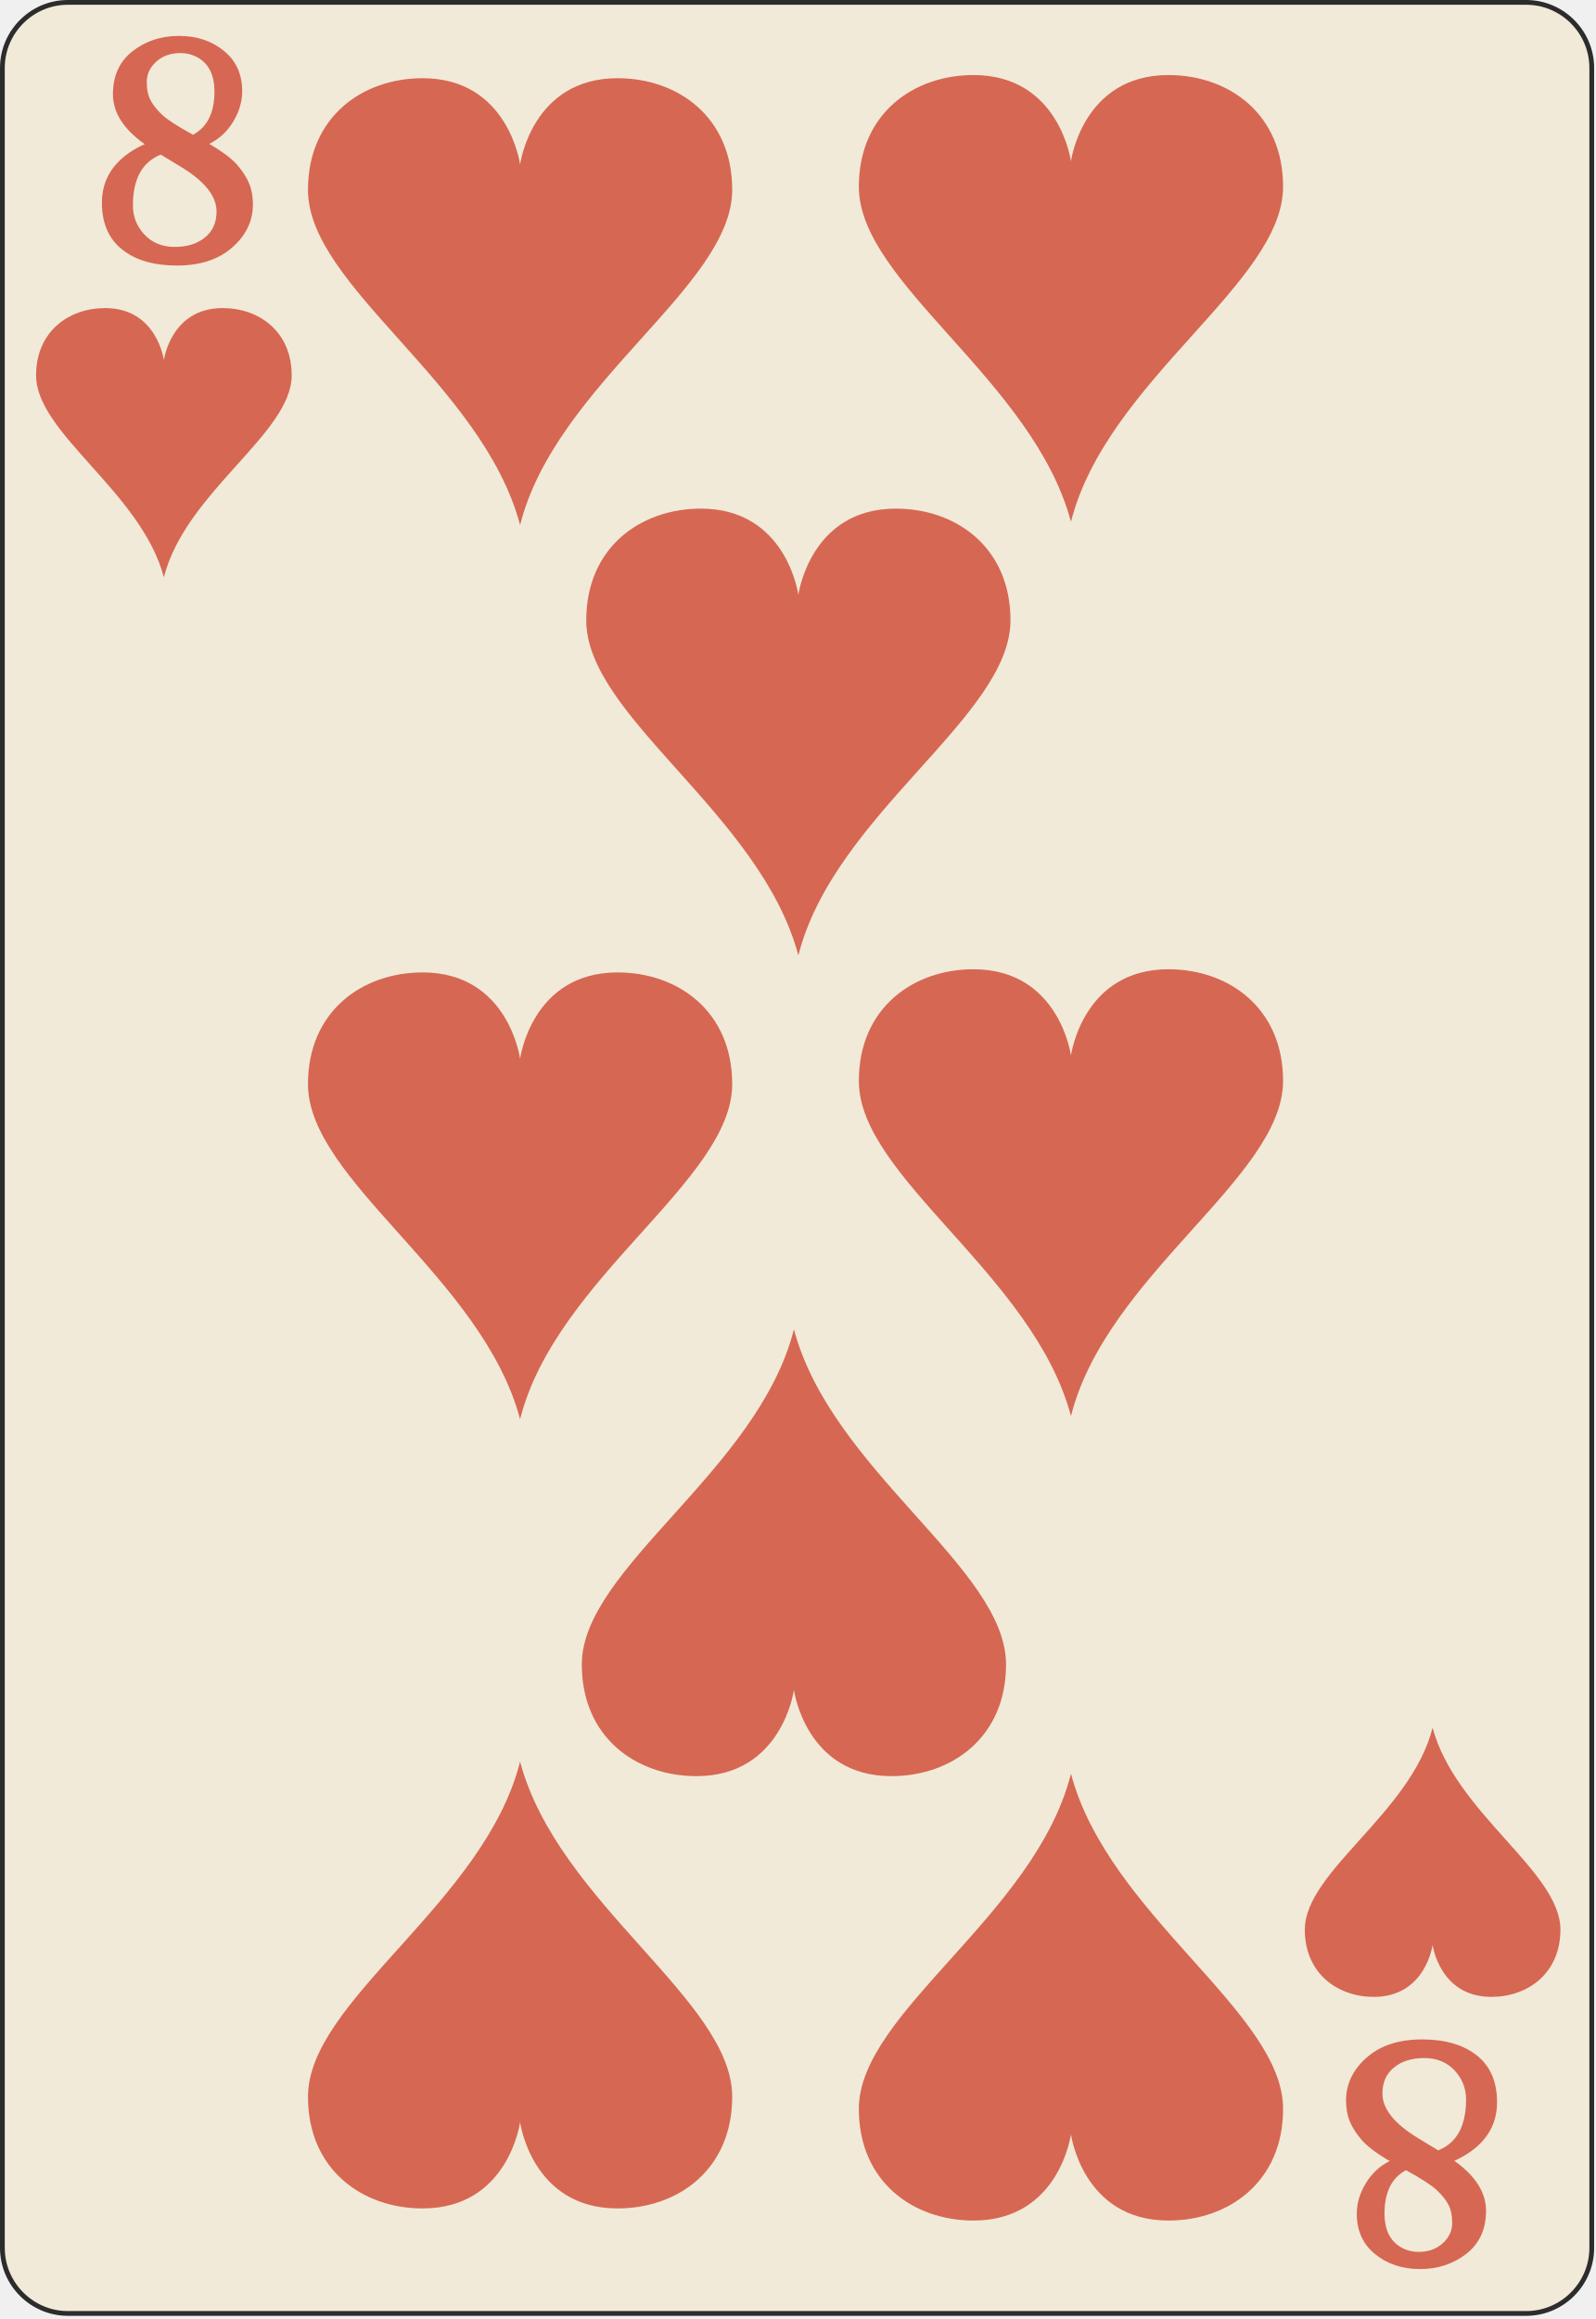
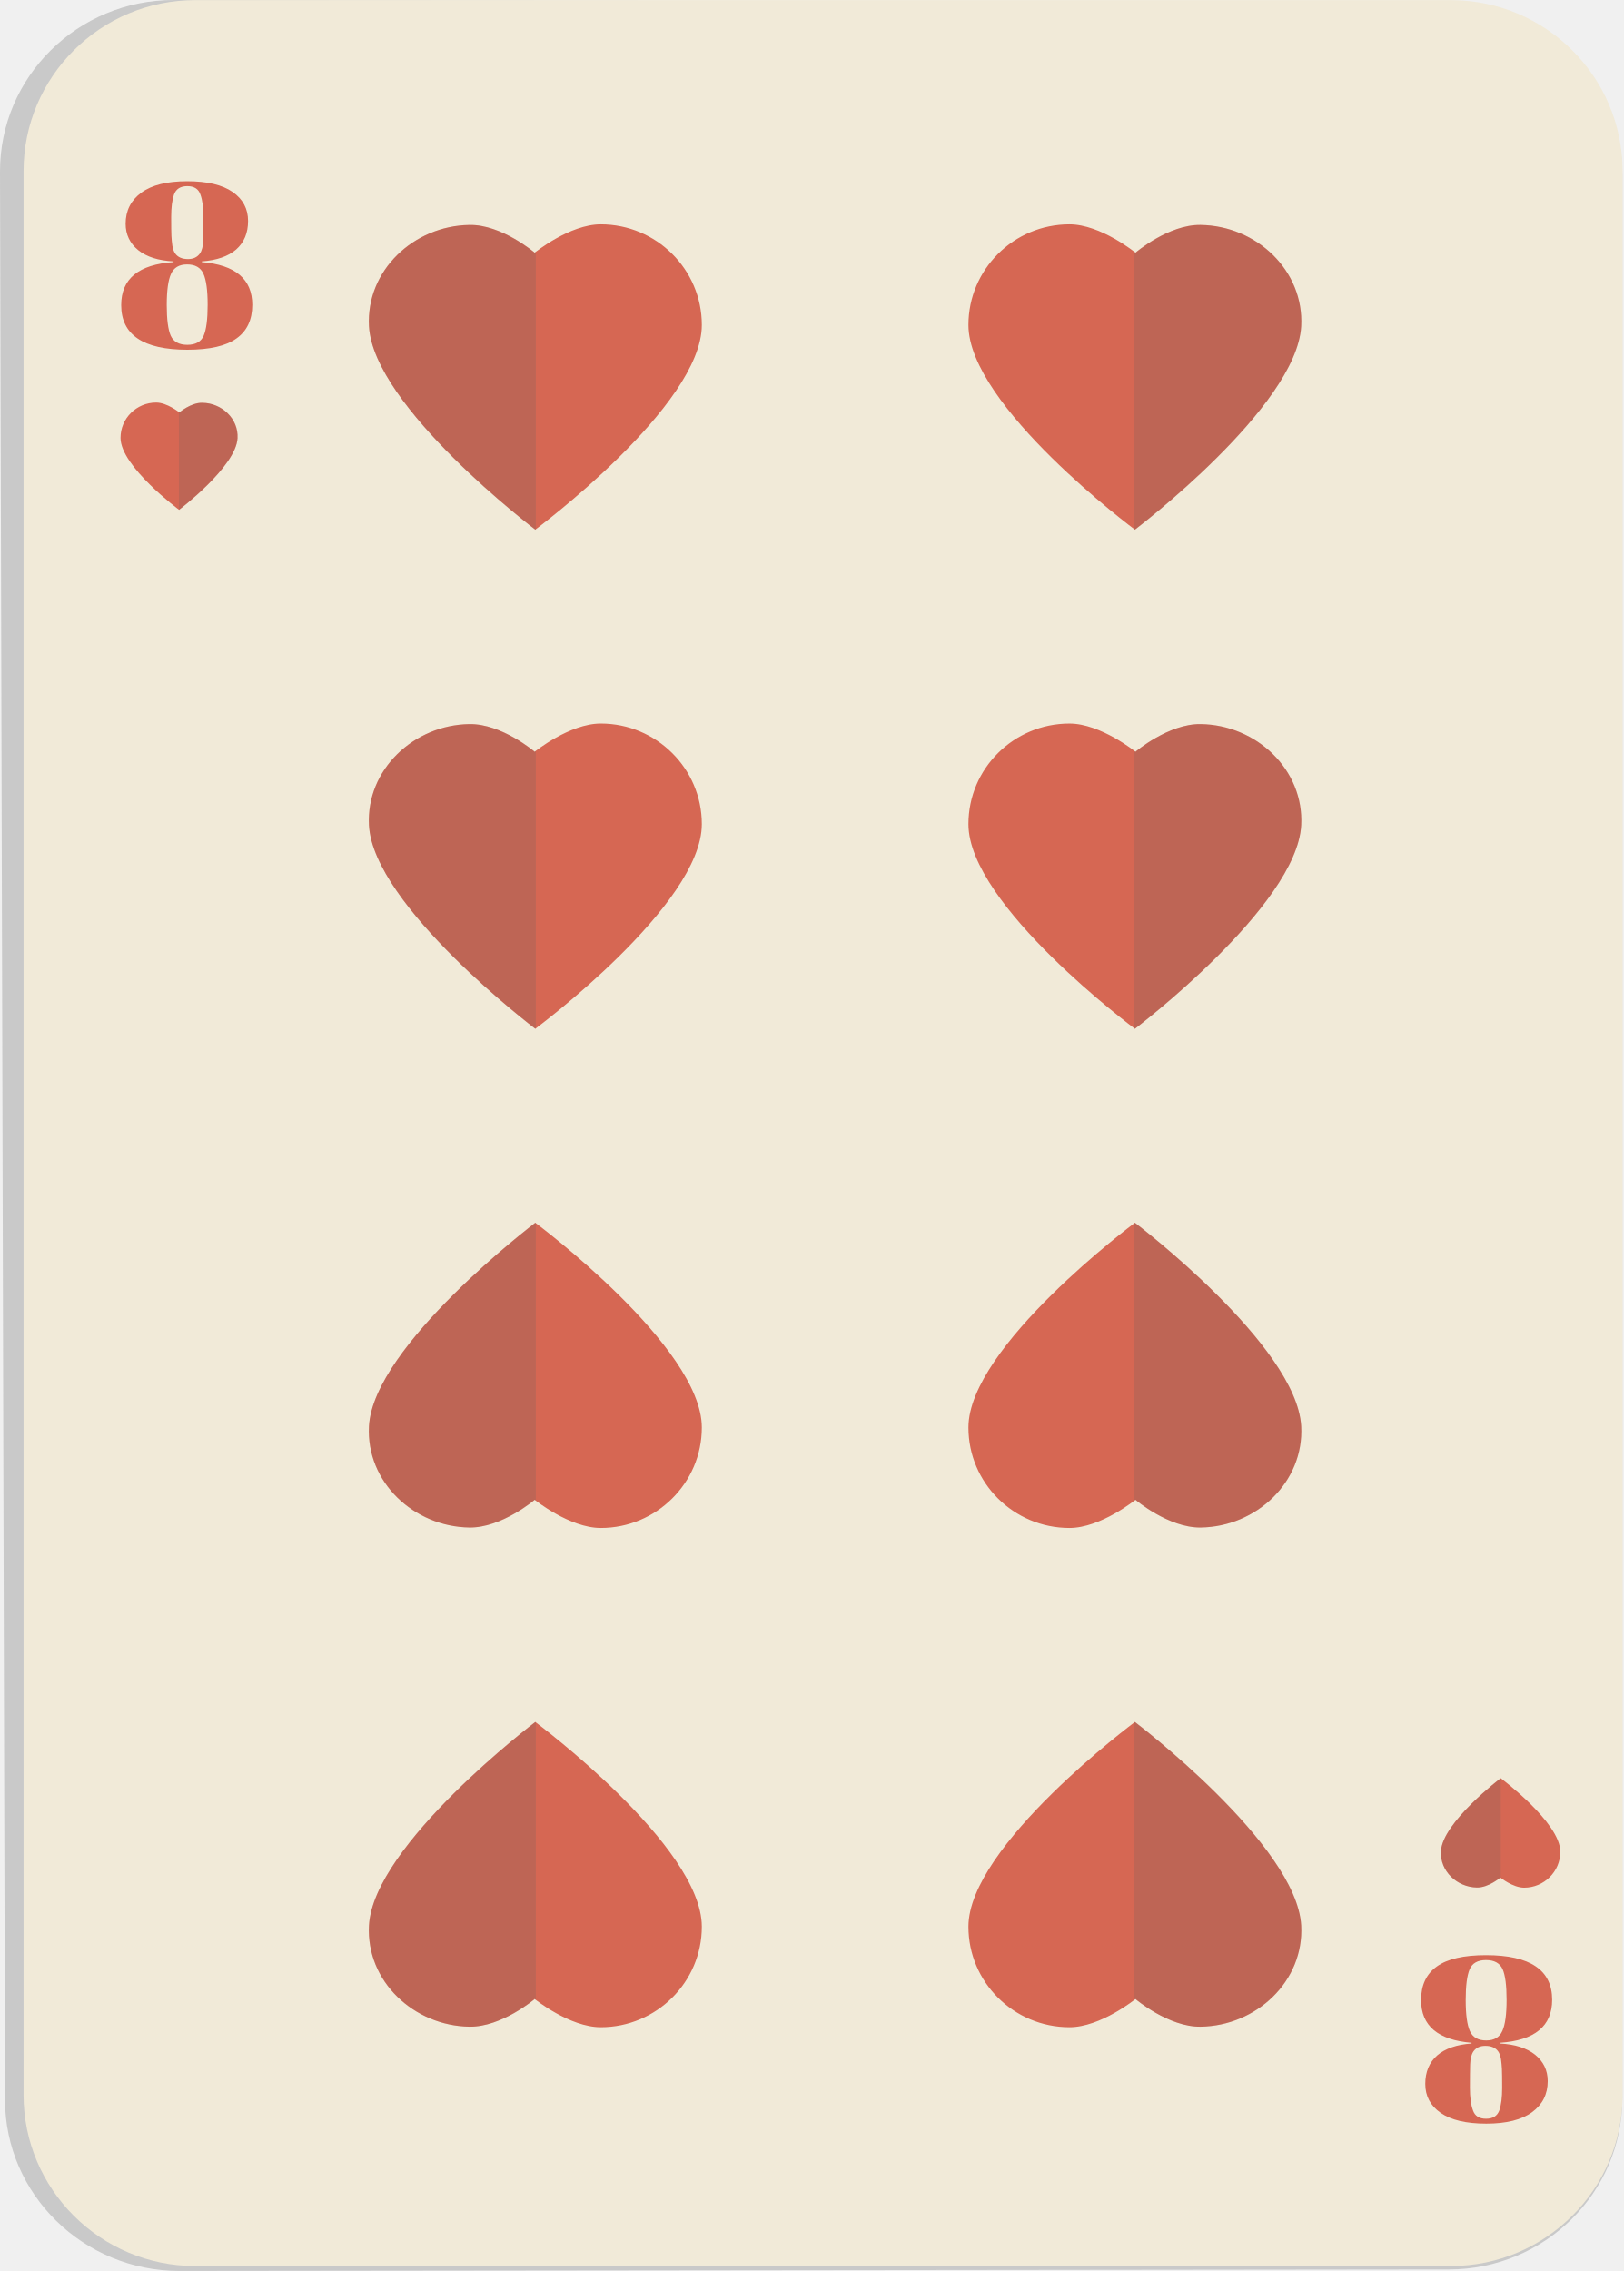
- <svg xmlns="http://www.w3.org/2000/svg" width="223" height="324" viewBox="0 0 223 324" fill="none">
-   <g clip-path="url(#clip0_2009_1362)">
-     <path d="M222.449 314.064C222.449 319.1 218.333 323.223 213.287 323.223H9.481C4.448 323.223 0.333 319.1 0.333 314.064V9.493C0.333 4.457 4.448 0.333 9.481 0.333H213.287C218.333 0.333 222.449 4.457 222.449 9.493V314.064Z" fill="#F1EAD8" stroke="#2C2C2C" stroke-width="0.667" />
-     <path d="M20.221 20.143C17.263 18.046 15.784 15.719 15.784 13.164C15.784 10.594 16.693 8.594 18.513 7.164C20.346 5.733 22.506 5.018 24.992 5.018C27.492 5.018 29.589 5.712 31.284 7.101C32.992 8.476 33.846 10.365 33.846 12.768C33.846 14.212 33.422 15.629 32.575 17.018C31.742 18.393 30.631 19.421 29.242 20.101C31.159 21.226 32.485 22.233 33.221 23.122C33.971 24.011 34.513 24.872 34.846 25.705C35.179 26.525 35.346 27.476 35.346 28.559C35.346 30.879 34.381 32.886 32.45 34.58C30.534 36.261 27.957 37.101 24.721 37.101C21.499 37.101 18.943 36.351 17.054 34.851C15.179 33.351 14.242 31.177 14.242 28.33C14.242 25.483 15.471 23.184 17.929 21.434C18.652 20.921 19.416 20.49 20.221 20.143ZM26.971 18.83C28.971 17.761 29.971 15.747 29.971 12.789C29.971 10.289 29.041 8.629 27.179 7.809C26.582 7.545 25.936 7.414 25.242 7.414C23.853 7.414 22.714 7.816 21.825 8.622C20.95 9.427 20.513 10.365 20.513 11.434C20.513 12.504 20.693 13.372 21.054 14.039C21.416 14.705 21.957 15.379 22.679 16.059C23.416 16.74 24.846 17.663 26.971 18.83ZM22.471 21.601C19.874 22.629 18.575 24.997 18.575 28.705C18.575 30.261 19.11 31.615 20.179 32.768C21.263 33.92 22.672 34.497 24.409 34.497C26.159 34.497 27.568 34.059 28.638 33.184C29.721 32.309 30.263 31.094 30.263 29.538C30.263 27.4 28.603 25.323 25.284 23.309C24.353 22.754 23.416 22.184 22.471 21.601Z" fill="#D66753" />
-     <path d="M31.11 43.043C23.87 43.043 22.903 50.308 22.903 50.308C22.903 50.308 21.937 43.043 14.697 43.043C9.629 43.043 5.044 46.3 5.044 52.445C5.044 60.564 19.731 68.729 22.903 80.651C25.922 68.739 40.763 60.564 40.763 52.445C40.763 46.3 36.177 43.043 31.11 43.043Z" fill="#D66753" />
-     <path d="M203.236 301.895C206.194 303.992 207.674 306.319 207.674 308.874C207.674 311.444 206.764 313.444 204.944 314.874C203.111 316.305 200.951 317.02 198.465 317.02C195.965 317.02 193.868 316.326 192.174 314.937C190.465 313.562 189.611 311.673 189.611 309.27C189.611 307.826 190.035 306.409 190.882 305.02C191.715 303.645 192.826 302.617 194.215 301.937C192.299 300.812 190.972 299.805 190.236 298.916C189.486 298.027 188.944 297.166 188.611 296.333C188.278 295.513 188.111 294.562 188.111 293.479C188.111 291.159 189.076 289.152 191.007 287.458C192.924 285.777 195.5 284.937 198.736 284.937C201.958 284.937 204.514 285.687 206.403 287.187C208.278 288.687 209.215 290.86 209.215 293.708C209.215 296.555 207.986 298.854 205.528 300.604C204.805 301.117 204.042 301.548 203.236 301.895ZM196.486 303.208C194.486 304.277 193.486 306.291 193.486 309.249C193.486 311.749 194.417 313.409 196.278 314.229C196.875 314.492 197.521 314.624 198.215 314.624C199.604 314.624 200.743 314.222 201.632 313.416C202.507 312.61 202.944 311.673 202.944 310.604C202.944 309.534 202.764 308.666 202.403 307.999C202.042 307.333 201.5 306.659 200.778 305.979C200.042 305.298 198.611 304.374 196.486 303.208ZM200.986 300.437C203.583 299.409 204.882 297.041 204.882 293.333C204.882 291.777 204.347 290.423 203.278 289.27C202.194 288.117 200.785 287.541 199.049 287.541C197.299 287.541 195.889 287.979 194.819 288.854C193.736 289.729 193.194 290.944 193.194 292.499C193.194 294.638 194.854 296.715 198.174 298.729C199.104 299.284 200.042 299.854 200.986 300.437Z" fill="#D66753" />
-     <path d="M192.002 278.995C199.241 278.995 200.208 271.73 200.208 271.73C200.208 271.73 201.175 278.995 208.414 278.995C213.482 278.995 218.067 275.737 218.067 269.593C218.067 261.474 203.38 253.309 200.208 241.387C197.19 253.299 182.349 261.474 182.349 269.593C182.349 275.737 186.934 278.995 192.002 278.995Z" fill="#D66753" />
-     <path d="M86.304 10.928C74.287 10.928 72.683 22.985 72.683 22.985C72.683 22.985 71.078 10.928 59.062 10.928C50.651 10.928 43.04 16.334 43.04 26.533C43.04 40.009 67.418 53.561 72.683 73.349C77.692 53.577 102.326 40.009 102.326 26.533C102.326 16.334 94.715 10.928 86.304 10.928Z" fill="#D66753" />
-     <path d="M59.063 308.552C71.079 308.552 72.683 296.495 72.683 296.495C72.683 296.495 74.288 308.552 86.304 308.552C94.715 308.552 102.326 303.146 102.326 292.947C102.326 279.471 77.948 265.919 72.683 246.131C67.674 265.903 43.041 279.471 43.041 292.947C43.041 303.146 50.651 308.552 59.063 308.552Z" fill="#D66753" />
-     <path d="M86.304 135.862C74.287 135.862 72.683 147.92 72.683 147.92C72.683 147.92 71.078 135.862 59.062 135.862C50.651 135.862 43.04 141.268 43.04 151.467C43.04 164.944 67.418 178.495 72.683 198.283C77.692 178.512 102.326 164.944 102.326 151.467C102.326 141.268 94.715 135.862 86.304 135.862Z" fill="#D66753" />
-     <path d="M163.288 10.486C151.272 10.486 149.667 22.544 149.667 22.544C149.667 22.544 148.063 10.486 136.046 10.486C127.635 10.486 120.024 15.893 120.024 26.092C120.024 39.568 144.402 53.12 149.667 72.908C154.677 53.136 179.31 39.568 179.31 26.092C179.31 15.893 171.699 10.486 163.288 10.486Z" fill="#D66753" />
-     <path d="M136.046 310.244C148.062 310.244 149.667 298.187 149.667 298.187C149.667 298.187 151.271 310.244 163.288 310.244C171.699 310.244 179.31 304.838 179.31 294.639C179.31 281.163 154.932 267.611 149.667 247.823C144.657 267.595 120.024 281.163 120.024 294.639C120.024 304.838 127.635 310.244 136.046 310.244Z" fill="#D66753" />
-     <path d="M163.288 135.421C151.272 135.421 149.667 147.478 149.667 147.478C149.667 147.478 148.063 135.421 136.046 135.421C127.635 135.421 120.024 140.827 120.024 151.026C120.024 164.502 144.402 178.054 149.667 197.842C154.677 178.07 179.31 164.502 179.31 151.026C179.31 140.827 171.699 135.421 163.288 135.421Z" fill="#D66753" />
-     <path d="M125.192 71.063C113.176 71.063 111.571 83.121 111.571 83.121C111.571 83.121 109.967 71.063 97.951 71.063C89.54 71.063 81.929 76.469 81.929 86.668C81.929 100.144 106.307 113.696 111.571 133.484C116.581 113.712 141.214 100.144 141.214 86.668C141.214 76.469 133.603 71.063 125.192 71.063Z" fill="#D66753" />
-     <path d="M97.33 248.154C109.347 248.154 110.951 236.097 110.951 236.097C110.951 236.097 112.555 248.154 124.572 248.154C132.983 248.154 140.594 242.748 140.594 232.549C140.594 219.073 116.216 205.521 110.951 185.733C105.941 205.505 81.308 219.073 81.308 232.549C81.308 242.748 88.919 248.154 97.33 248.154Z" fill="#D66753" />
-   </g>
-   <defs>
-     <clipPath id="clip0_2009_1362">
-       <rect width="222.783" height="323.556" fill="white" />
-     </clipPath>
-   </defs>
+ <svg xmlns="http://www.w3.org/2000/svg" width="143" height="200" viewBox="0 0 143 200" fill="none">
+   <path d="M15.797 199.996C7.353 199.996 0.463 193.258 0.442 184.957L3.50717e-05 15.125C-0.018 6.768 6.857 -0.021 15.341 5.1119e-05L127.569 0.198C136.02 0.219 142.888 7.019 142.888 15.359V184.817C142.888 193.107 136.045 199.853 127.626 199.864L15.797 199.996Z" fill="#C9C9C9" />
+   <path d="M17.197 199.562C8.857 199.562 2.075 192.802 2.075 184.494V15.071C2.075 6.764 8.857 0.011 17.197 0.011H127.791C136.124 0.011 142.913 6.764 142.913 15.071V184.494C142.913 192.802 136.124 199.562 127.791 199.562H17.197Z" fill="#F1EAD8" />
+   <path d="M20.924 38.594C20.791 41.096 15.775 44.898 15.775 44.898C15.775 44.898 10.616 41.078 10.616 38.565C10.616 36.842 12.024 35.453 13.754 35.453C14.716 35.453 15.797 36.322 15.797 36.322C15.797 36.322 16.82 35.453 17.814 35.474C19.534 35.489 21.017 36.871 20.924 38.594Z" fill="#D66753" />
+   <path opacity="0.2" d="M17.81 35.474C16.816 35.452 15.792 36.321 15.792 36.321C15.792 36.321 15.774 36.307 15.753 36.3V44.884C15.767 44.891 15.767 44.898 15.767 44.898C15.767 44.898 20.783 41.096 20.916 38.594C21.016 36.87 19.533 35.488 17.81 35.474Z" fill="#616161" />
+   <path d="M126.914 163.035C127.05 160.483 132.177 156.598 132.177 156.598C132.177 156.598 137.43 160.504 137.43 163.078C137.43 164.823 136.001 166.241 134.241 166.241C133.251 166.241 132.148 165.351 132.148 165.351C132.148 165.351 131.107 166.241 130.095 166.227C128.325 166.205 126.824 164.78 126.914 163.035Z" fill="#D66753" />
+   <path opacity="0.2" d="M130.095 166.227C131.107 166.241 132.148 165.351 132.148 165.351C132.148 165.351 132.163 165.365 132.188 165.387V156.609C132.177 156.609 132.177 156.602 132.177 156.602C132.177 156.602 127.05 160.486 126.914 163.039C126.824 164.78 128.325 166.205 130.095 166.227Z" fill="#616161" />
+   <path d="M32.497 28.721C32.882 35.837 47.145 46.643 47.145 46.643C47.145 46.643 61.815 35.754 61.815 28.621C61.815 23.72 57.804 19.757 52.914 19.757C50.164 19.757 47.095 22.252 47.095 22.252C47.095 22.252 44.18 19.756 41.347 19.81C36.45 19.879 32.242 23.813 32.497 28.721Z" fill="#D66753" />
+   <path opacity="0.2" d="M41.351 19.818C44.184 19.76 47.099 22.259 47.099 22.259C47.099 22.259 47.131 22.223 47.199 22.169V46.614C47.171 46.643 47.153 46.65 47.153 46.65C47.153 46.65 32.885 35.844 32.505 28.728C32.243 23.813 36.45 19.879 41.351 19.818Z" fill="#616161" />
+   <path d="M114.608 28.721C114.224 35.837 99.96 46.643 99.96 46.643C99.96 46.643 85.298 35.754 85.298 28.621C85.298 23.72 89.297 19.757 94.198 19.757C96.948 19.757 100.01 22.252 100.01 22.252C100.01 22.252 102.929 19.756 105.758 19.81C110.659 19.879 114.866 23.813 114.608 28.721Z" fill="#D66753" />
+   <path opacity="0.2" d="M105.755 19.818C102.926 19.76 100.007 22.259 100.007 22.259C100.007 22.259 99.974 22.223 99.917 22.169V46.614C99.946 46.643 99.96 46.65 99.96 46.65C99.96 46.65 114.224 35.844 114.608 28.728C114.866 23.813 110.659 19.879 105.755 19.818Z" fill="#616161" />
+   <path d="M32.497 72.679C32.882 79.787 47.145 90.601 47.145 90.601C47.145 90.601 61.815 79.712 61.815 72.578C61.815 67.678 57.804 63.721 52.914 63.721C50.164 63.721 47.095 66.202 47.095 66.202C47.095 66.202 44.18 63.721 41.347 63.768C36.45 63.836 32.242 67.778 32.497 72.679Z" fill="#D66753" />
+   <path opacity="0.2" d="M41.351 63.775C44.184 63.725 47.099 66.21 47.099 66.21C47.099 66.21 47.131 66.188 47.199 66.131V90.569C47.171 90.597 47.153 90.605 47.153 90.605C47.153 90.605 32.885 79.791 32.505 72.683C32.243 67.778 36.45 63.836 41.351 63.775Z" fill="#616161" />
+   <path d="M114.608 72.679C114.224 79.788 99.96 90.601 99.96 90.601C99.96 90.601 85.298 79.712 85.298 72.579C85.298 67.678 89.297 63.722 94.198 63.722C96.948 63.722 100.01 66.202 100.01 66.202C100.01 66.202 102.929 63.722 105.758 63.768C110.659 63.837 114.866 67.778 114.608 72.679Z" fill="#D66753" />
+   <path opacity="0.2" d="M105.755 63.775C102.926 63.725 100.007 66.21 100.007 66.21C100.007 66.21 99.974 66.188 99.917 66.131V90.569C99.946 90.597 99.96 90.605 99.96 90.605C99.96 90.605 114.224 79.791 114.608 72.683C114.866 67.778 110.659 63.836 105.755 63.775Z" fill="#616161" />
+   <path d="M32.497 169.581C32.882 162.458 47.145 151.652 47.145 151.652C47.145 151.652 61.815 162.548 61.815 169.674C61.815 174.567 57.804 178.531 52.914 178.531C50.164 178.531 47.095 176.05 47.095 176.05C47.095 176.05 44.18 178.531 41.347 178.484C36.45 178.413 32.242 174.481 32.497 169.581Z" fill="#D66753" />
+   <path opacity="0.2" d="M41.351 178.477C44.184 178.527 47.099 176.043 47.099 176.043C47.099 176.043 47.131 176.071 47.199 176.118V151.68C47.171 151.651 47.153 151.644 47.153 151.644C47.153 151.644 32.885 162.45 32.505 169.573C32.243 174.481 36.45 178.412 41.351 178.477Z" fill="#616161" />
+   <path d="M114.608 169.581C114.224 162.458 99.96 151.652 99.96 151.652C99.96 151.652 85.298 162.548 85.298 169.674C85.298 174.567 89.297 178.531 94.198 178.531C96.948 178.531 100.01 176.05 100.01 176.05C100.01 176.05 102.929 178.531 105.758 178.484C110.659 178.413 114.866 174.481 114.608 169.581Z" fill="#D66753" />
+   <path opacity="0.2" d="M105.755 178.477C102.926 178.527 100.007 176.043 100.007 176.043C100.007 176.043 99.974 176.071 99.917 176.118V151.68C99.946 151.651 99.96 151.644 99.96 151.644C99.96 151.644 114.224 162.45 114.608 169.573C114.866 174.481 110.659 178.412 105.755 178.477Z" fill="#616161" />
+   <path d="M32.497 125.605C32.882 118.497 47.145 107.683 47.145 107.683C47.145 107.683 61.815 118.586 61.815 125.713C61.815 130.606 57.804 134.563 52.914 134.563C50.164 134.563 47.095 132.082 47.095 132.082C47.095 132.082 44.18 134.562 41.347 134.523C36.45 134.455 32.242 130.516 32.497 125.605Z" fill="#D66753" />
+   <path opacity="0.2" d="M41.351 134.52C44.184 134.563 47.099 132.078 47.099 132.078C47.099 132.078 47.131 132.107 47.199 132.154V107.723C47.171 107.694 47.153 107.68 47.153 107.68C47.153 107.68 32.885 118.493 32.505 125.602C32.243 130.517 36.45 134.455 41.351 134.52Z" fill="#616161" />
+   <path d="M114.608 125.605C114.224 118.497 99.96 107.683 99.96 107.683C99.96 107.683 85.298 118.586 85.298 125.713C85.298 130.606 89.297 134.563 94.198 134.563C96.948 134.563 100.01 132.082 100.01 132.082C100.01 132.082 102.929 134.562 105.758 134.523C110.659 134.455 114.866 130.516 114.608 125.605Z" fill="#D66753" />
+   <path opacity="0.2" d="M105.755 134.52C102.926 134.563 100.007 132.078 100.007 132.078C100.007 132.078 99.974 132.107 99.917 132.154V107.723C99.946 107.694 99.96 107.68 99.96 107.68C99.96 107.68 114.224 118.493 114.608 125.602C114.866 130.517 110.659 134.455 105.755 134.52Z" fill="#616161" />
+   <path d="M15.285 23.02C13.954 22.952 12.918 22.622 12.177 22.032C11.437 21.429 11.066 20.654 11.066 19.707C11.066 18.554 11.526 17.642 12.445 16.97C13.364 16.297 14.709 15.961 16.479 15.961C18.249 15.961 19.586 16.277 20.492 16.908C21.397 17.539 21.85 18.39 21.85 19.46C21.85 20.516 21.5 21.353 20.801 21.971C20.101 22.575 19.092 22.924 17.775 23.02V23.082C20.739 23.329 22.221 24.584 22.221 26.848C22.221 28.166 21.754 29.153 20.821 29.812C19.902 30.471 18.461 30.8 16.499 30.8C12.616 30.8 10.675 29.489 10.675 26.869C10.675 24.55 12.212 23.288 15.285 23.082V23.02ZM18.29 26.848C18.29 25.572 18.166 24.66 17.919 24.111C17.672 23.562 17.192 23.288 16.479 23.288C15.779 23.288 15.306 23.569 15.059 24.132C14.812 24.68 14.688 25.593 14.688 26.869C14.688 28.131 14.805 29.03 15.038 29.565C15.285 30.1 15.772 30.368 16.499 30.368C17.226 30.368 17.707 30.1 17.94 29.565C18.173 29.016 18.29 28.111 18.29 26.848ZM16.499 16.393C15.896 16.393 15.505 16.64 15.326 17.134C15.162 17.615 15.079 18.273 15.079 19.11C15.079 19.933 15.086 20.489 15.1 20.777C15.114 21.052 15.141 21.34 15.182 21.642C15.237 21.943 15.319 22.17 15.429 22.321C15.662 22.65 16.04 22.815 16.561 22.815C17.027 22.815 17.377 22.65 17.611 22.321C17.789 22.06 17.885 21.676 17.899 21.168C17.912 20.647 17.919 19.968 17.919 19.131C17.919 18.28 17.83 17.615 17.652 17.134C17.487 16.64 17.103 16.393 16.499 16.393Z" fill="#D66753" />
+   <path d="M132.102 179.964C133.433 180.032 134.468 180.362 135.209 180.952C135.95 181.555 136.321 182.331 136.321 183.277C136.321 184.43 135.861 185.342 134.942 186.014C134.023 186.687 132.678 187.023 130.908 187.023C129.138 187.023 127.8 186.707 126.895 186.076C125.989 185.445 125.537 184.594 125.537 183.524C125.537 182.468 125.886 181.631 126.586 181.013C127.286 180.41 128.294 180.06 129.611 179.964L129.611 179.902C126.648 179.655 125.166 178.4 125.166 176.136C125.166 174.819 125.633 173.831 126.566 173.172C127.485 172.514 128.925 172.184 130.887 172.184C134.77 172.184 136.712 173.495 136.712 176.115C136.712 178.434 135.175 179.696 132.102 179.902L132.102 179.964ZM129.097 176.136C129.097 177.412 129.22 178.324 129.467 178.873C129.714 179.422 130.195 179.696 130.908 179.696C131.608 179.696 132.081 179.415 132.328 178.852C132.575 178.304 132.699 177.391 132.699 176.115C132.699 174.853 132.582 173.954 132.349 173.419C132.102 172.884 131.615 172.617 130.887 172.617C130.16 172.617 129.68 172.884 129.447 173.419C129.214 173.968 129.097 174.874 129.097 176.136ZM130.887 186.591C131.491 186.591 131.882 186.344 132.061 185.85C132.225 185.37 132.308 184.711 132.308 183.874C132.308 183.051 132.301 182.495 132.287 182.207C132.273 181.933 132.246 181.644 132.205 181.343C132.15 181.041 132.067 180.814 131.958 180.663C131.724 180.334 131.347 180.17 130.826 180.17C130.359 180.17 130.009 180.334 129.776 180.663C129.598 180.924 129.502 181.308 129.488 181.816C129.474 182.337 129.467 183.017 129.467 183.853C129.467 184.704 129.557 185.37 129.735 185.85C129.9 186.344 130.284 186.591 130.887 186.591Z" fill="#D66753" />
</svg>
